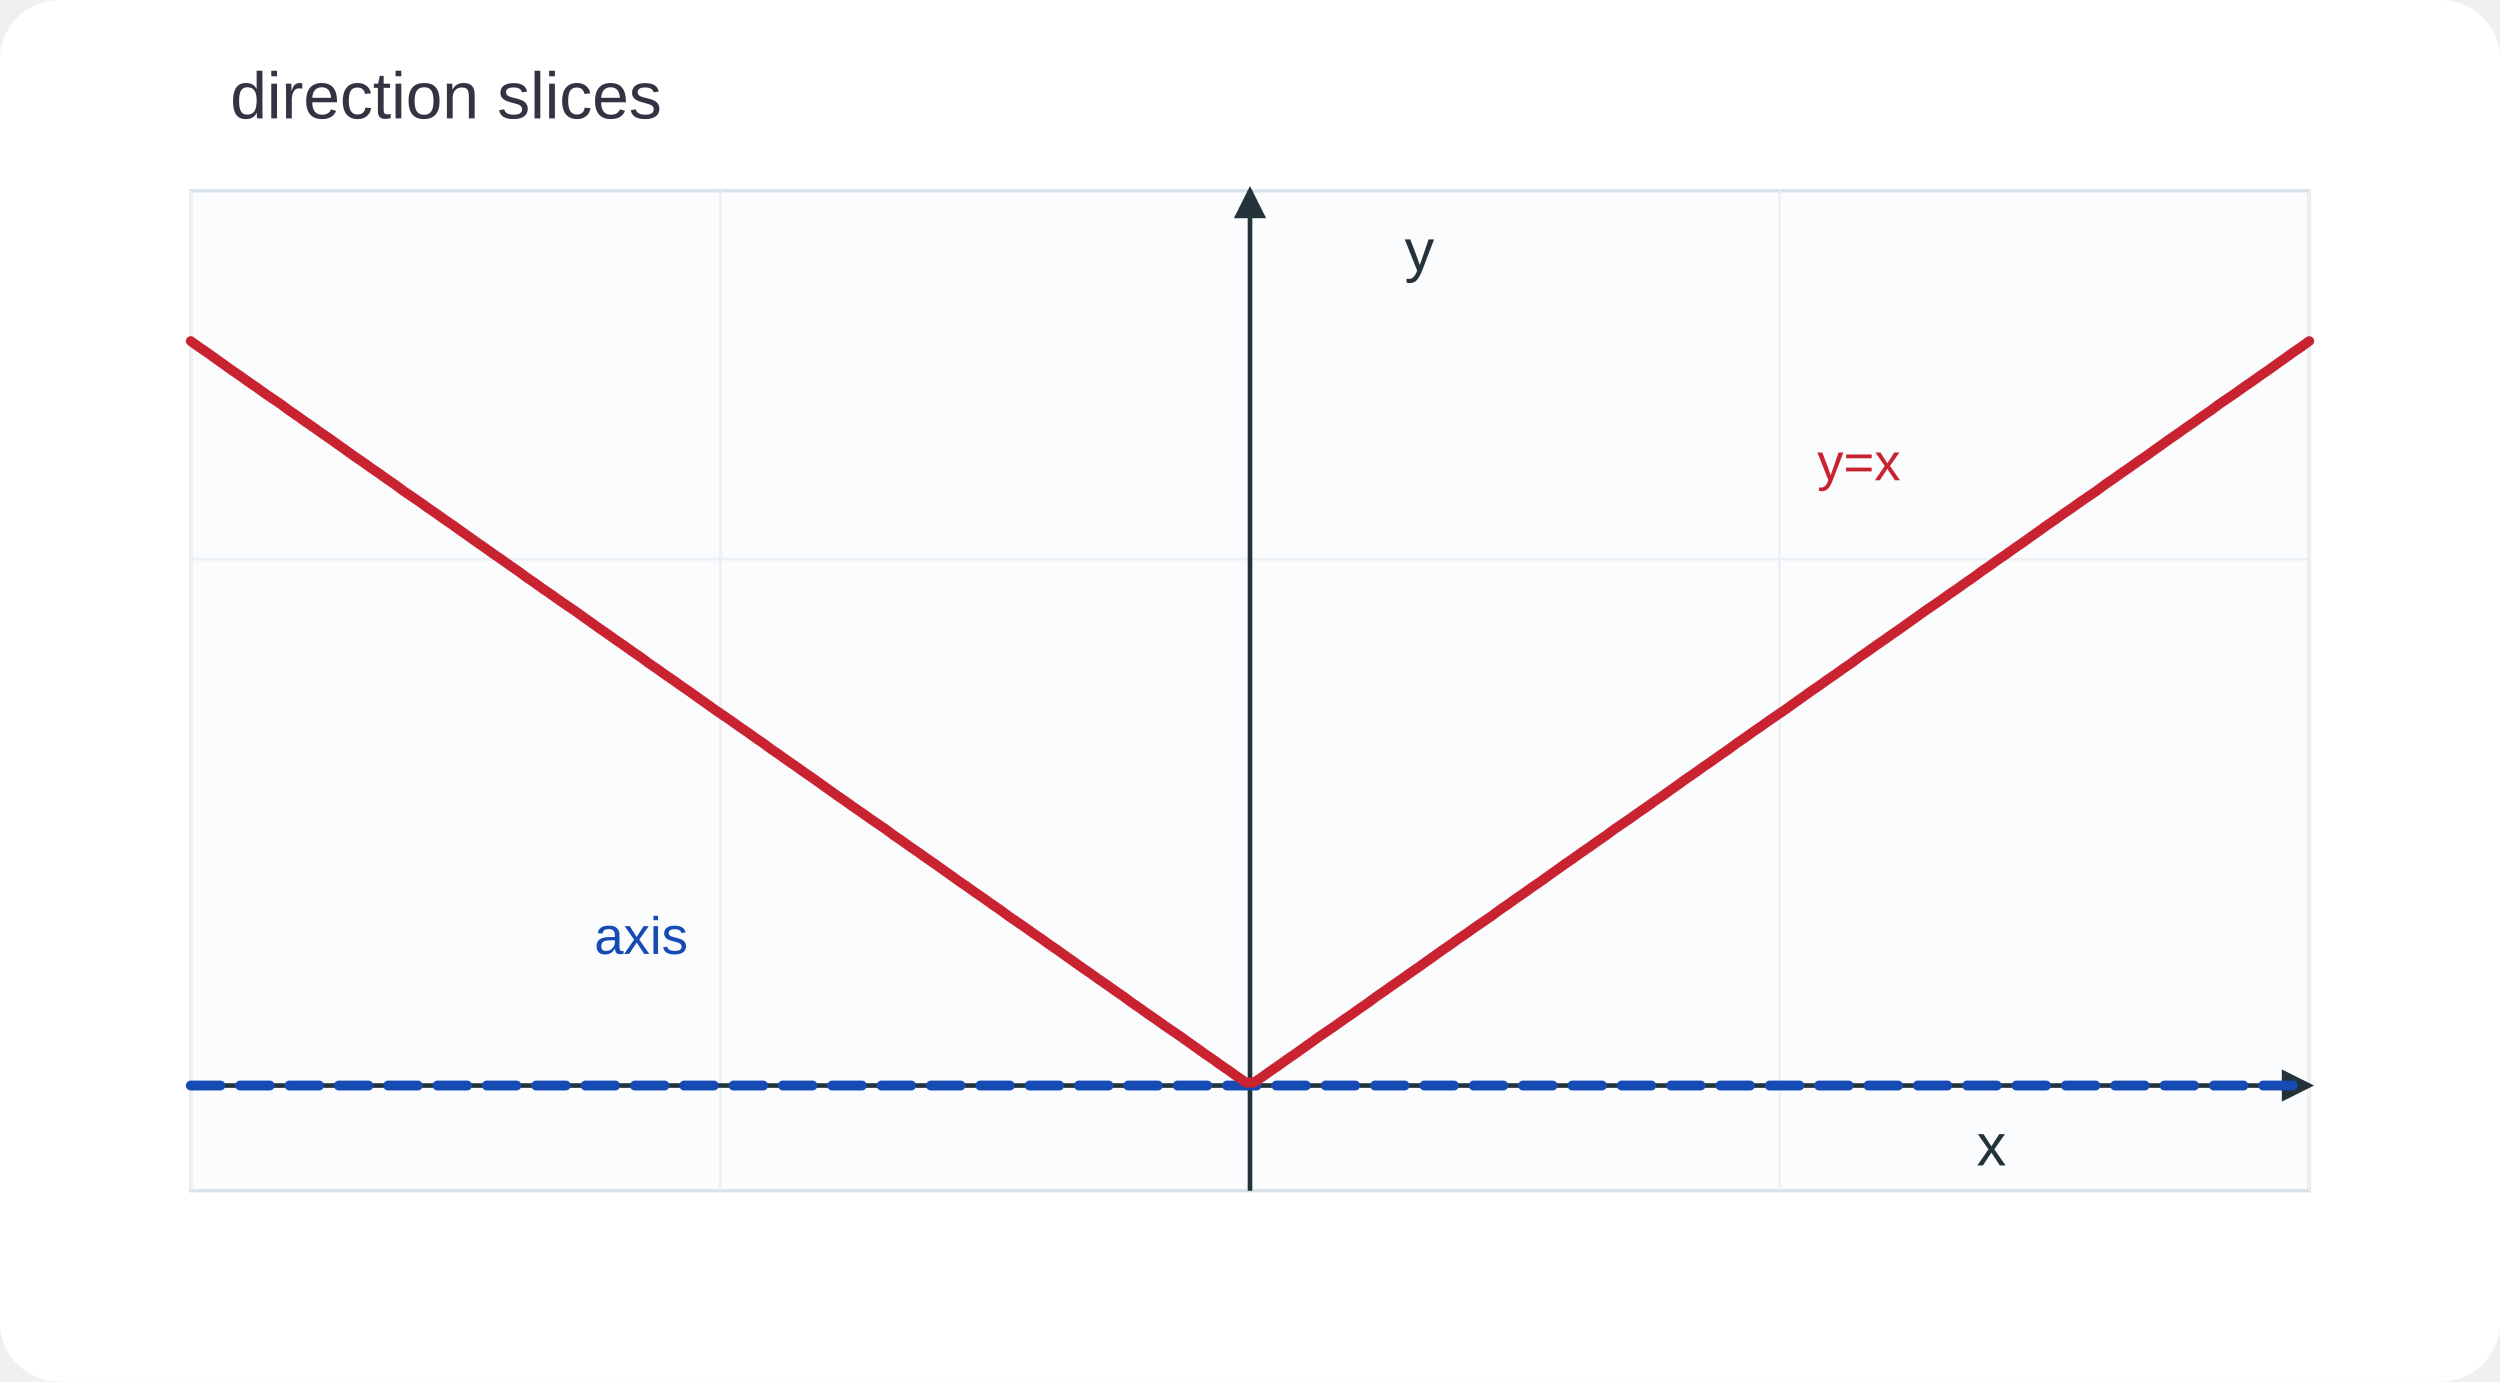
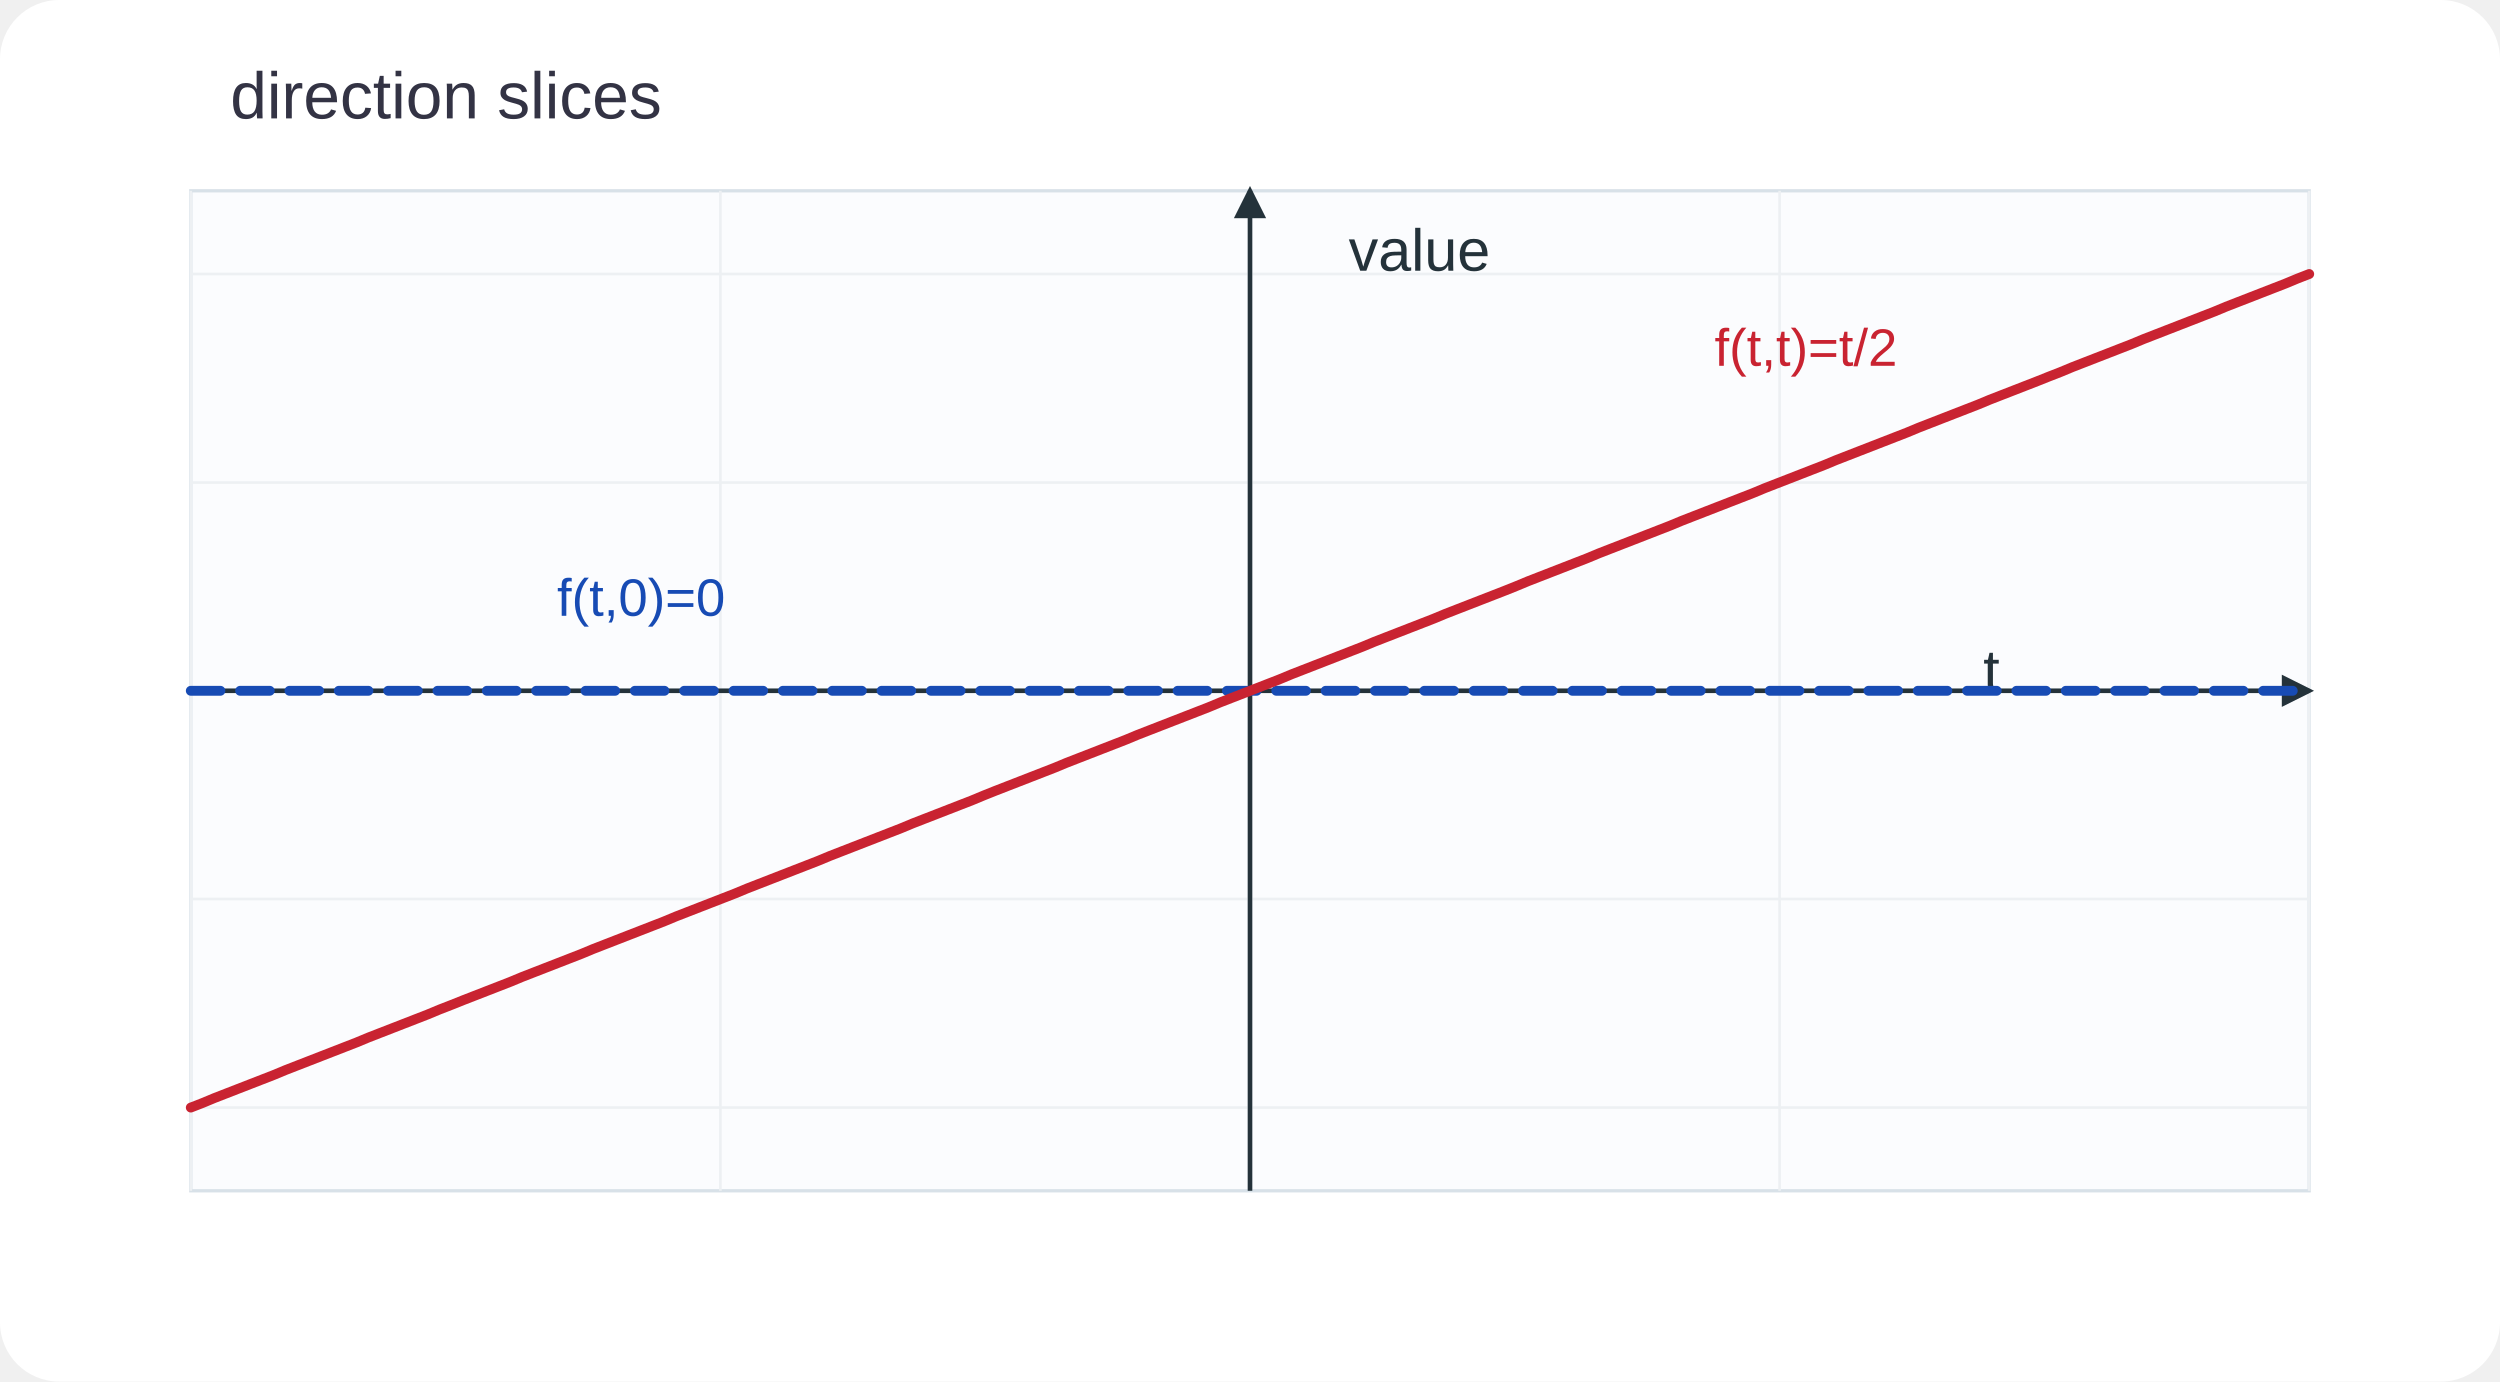
<svg xmlns="http://www.w3.org/2000/svg" width="760" height="420" viewBox="0 0 760 420" role="img" aria-label="direction slices">
  <defs>
    <marker id="arrow" viewBox="0 0 10 10" refX="8.5" refY="5" markerWidth="7" markerHeight="7" orient="auto-start-reverse">
      <path d="M 0 0 L 10 5 L 0 10 z" fill="#24323a" />
    </marker>
  </defs>
  <style>
  text { font-family: Arial, sans-serif; }
</style>
  <rect x="0" y="0" width="760" height="420" rx="18" fill="#ffffff" />
  <rect x="58" y="58" width="644" height="304" fill="#fbfcfe" stroke="#d8e1e8" stroke-width="1" />
  <line x1="58.0" y1="362.0" x2="58.0" y2="58.0" stroke="#edf0f3" stroke-width="0.8" fill="none" />
  <line x1="219.0" y1="362.0" x2="219.0" y2="58.0" stroke="#edf0f3" stroke-width="0.8" fill="none" />
  <line x1="380.0" y1="362.0" x2="380.0" y2="58.0" stroke="#d9e0e7" stroke-width="1.35" fill="none" />
  <line x1="541.0" y1="362.0" x2="541.0" y2="58.0" stroke="#edf0f3" stroke-width="0.8" fill="none" />
  <line x1="702.0" y1="362.0" x2="702.0" y2="58.0" stroke="#edf0f3" stroke-width="0.8" fill="none" />
-   <line x1="58.0" y1="330.0" x2="702.0" y2="330.0" stroke="#d9e0e7" stroke-width="1.35" fill="none" />
-   <line x1="58.0" y1="170.0" x2="702.0" y2="170.0" stroke="#edf0f3" stroke-width="0.8" fill="none" />
-   <line x1="58.0" y1="330.0" x2="702.0" y2="330.0" stroke="#24323a" stroke-width="1.4" fill="none" marker-end="url(#arrow)" />
+   <line x1="58.0" y1="336.7" x2="702.0" y2="336.7" stroke="#edf0f3" stroke-width="0.8" fill="none" />
+   <line x1="58.0" y1="273.3" x2="702.0" y2="273.3" stroke="#edf0f3" stroke-width="0.8" fill="none" />
+   <line x1="58.0" y1="210.0" x2="702.0" y2="210.0" stroke="#d9e0e7" stroke-width="1.35" fill="none" />
+   <line x1="58.0" y1="146.7" x2="702.0" y2="146.7" stroke="#edf0f3" stroke-width="0.8" fill="none" />
+   <line x1="58.0" y1="83.3" x2="702.0" y2="83.3" stroke="#edf0f3" stroke-width="0.8" fill="none" />
+   <line x1="58.0" y1="210.0" x2="702.0" y2="210.0" stroke="#24323a" stroke-width="1.4" fill="none" marker-end="url(#arrow)" />
  <line x1="380.0" y1="362.0" x2="380.0" y2="58.0" stroke="#24323a" stroke-width="1.4" fill="none" marker-end="url(#arrow)" />
-   <text x="605.4" y="354.3" fill="#24323a" font-size="18" text-anchor="middle">x</text>
-   <text x="431.5" y="82.3" fill="#24323a" font-size="18" text-anchor="middle">y</text>
+   <text x="605.4" y="210.1" fill="#24323a" font-size="18" text-anchor="middle">t</text>
+   <text x="431.5" y="82.3" fill="#24323a" font-size="18" text-anchor="middle">value</text>
  <text x="70" y="36" fill="#334" font-size="20">direction slices</text>
-   <polyline points="58.0,330.0 60.5,330.0 63.0,330.0 65.5,330.0 67.9,330.0 70.4,330.0 72.9,330.0 75.4,330.0 77.9,330.0 80.4,330.0 82.9,330.0 85.4,330.0 87.8,330.0 90.3,330.0 92.8,330.0 95.3,330.0 97.8,330.0 100.3,330.0 102.8,330.0 105.2,330.0 107.7,330.0 110.2,330.0 112.7,330.0 115.2,330.0 117.7,330.0 120.2,330.0 122.6,330.0 125.1,330.0 127.6,330.0 130.1,330.0 132.6,330.0 135.1,330.0 137.6,330.0 140.1,330.0 142.5,330.0 145.0,330.0 147.5,330.0 150.0,330.0 152.5,330.0 155.0,330.0 157.5,330.0 159.9,330.0 162.4,330.0 164.9,330.0 167.4,330.0 169.9,330.0 172.4,330.0 174.9,330.0 177.4,330.0 179.8,330.0 182.3,330.0 184.8,330.0 187.3,330.0 189.8,330.0 192.3,330.0 194.8,330.0 197.2,330.0 199.7,330.0 202.2,330.0 204.7,330.0 207.2,330.0 209.7,330.0 212.2,330.0 214.6,330.0 217.1,330.0 219.6,330.0 222.1,330.0 224.6,330.0 227.1,330.0 229.6,330.0 232.1,330.0 234.5,330.0 237.0,330.0 239.5,330.0 242.0,330.0 244.5,330.0 247.0,330.0 249.5,330.0 251.9,330.0 254.4,330.0 256.9,330.0 259.4,330.0 261.9,330.0 264.4,330.0 266.9,330.0 269.4,330.0 271.8,330.0 274.3,330.0 276.8,330.0 279.3,330.0 281.8,330.0 284.3,330.0 286.8,330.0 289.2,330.0 291.7,330.0 294.2,330.0 296.7,330.0 299.2,330.0 301.7,330.0 304.2,330.0 306.6,330.0 309.1,330.0 311.6,330.0 314.1,330.0 316.6,330.0 319.1,330.0 321.6,330.0 324.1,330.0 326.5,330.0 329.0,330.0 331.5,330.0 334.0,330.0 336.5,330.0 339.0,330.0 341.5,330.0 343.9,330.0 346.4,330.0 348.9,330.0 351.4,330.0 353.9,330.0 356.4,330.0 358.9,330.0 361.4,330.0 363.8,330.0 366.3,330.0 368.8,330.0 371.3,330.0 373.8,330.0 376.3,330.0 378.8,330.0 381.2,330.0 383.7,330.0 386.2,330.0 388.7,330.0 391.2,330.0 393.7,330.0 396.2,330.0 398.6,330.0 401.1,330.0 403.6,330.0 406.1,330.0 408.6,330.0 411.1,330.0 413.6,330.0 416.1,330.0 418.5,330.0 421.0,330.0 423.5,330.0 426.0,330.0 428.5,330.0 431.0,330.0 433.5,330.0 435.9,330.0 438.4,330.0 440.9,330.0 443.4,330.0 445.9,330.0 448.4,330.0 450.9,330.0 453.4,330.0 455.8,330.0 458.3,330.0 460.8,330.0 463.3,330.0 465.8,330.0 468.3,330.0 470.8,330.0 473.2,330.0 475.7,330.0 478.2,330.0 480.7,330.0 483.2,330.0 485.7,330.0 488.2,330.0 490.6,330.0 493.1,330.0 495.6,330.0 498.1,330.0 500.6,330.0 503.1,330.0 505.6,330.0 508.1,330.0 510.5,330.0 513.0,330.0 515.5,330.0 518.0,330.0 520.5,330.0 523.0,330.0 525.5,330.0 527.9,330.0 530.4,330.0 532.9,330.0 535.4,330.0 537.9,330.0 540.4,330.0 542.9,330.0 545.4,330.0 547.8,330.0 550.3,330.0 552.8,330.0 555.3,330.0 557.8,330.0 560.3,330.0 562.8,330.0 565.2,330.0 567.7,330.0 570.2,330.0 572.7,330.0 575.2,330.0 577.7,330.0 580.2,330.0 582.6,330.0 585.1,330.0 587.6,330.0 590.1,330.0 592.6,330.0 595.1,330.0 597.6,330.0 600.1,330.0 602.5,330.0 605.0,330.0 607.5,330.0 610.0,330.0 612.5,330.0 615.0,330.0 617.5,330.0 619.9,330.0 622.4,330.0 624.9,330.0 627.4,330.0 629.9,330.0 632.4,330.0 634.9,330.0 637.4,330.0 639.8,330.0 642.3,330.0 644.8,330.0 647.3,330.0 649.8,330.0 652.3,330.0 654.8,330.0 657.2,330.0 659.7,330.0 662.2,330.0 664.7,330.0 667.2,330.0 669.7,330.0 672.2,330.0 674.6,330.0 677.1,330.0 679.6,330.0 682.1,330.0 684.6,330.0 687.1,330.0 689.6,330.0 692.1,330.0 694.5,330.0 697.0,330.0 699.5,330.0 702.0,330.0" fill="none" stroke="#174bb4" stroke-width="3" stroke-linecap="round" stroke-linejoin="round" stroke-dasharray="9 6" />
-   <polyline points="58.0,103.7 60.5,105.5 63.0,107.2 65.5,109.0 67.9,110.7 70.4,112.5 72.9,114.2 75.4,116.0 77.9,117.7 80.4,119.5 82.9,121.2 85.4,122.9 87.8,124.7 90.3,126.4 92.8,128.2 95.3,129.9 97.8,131.7 100.3,133.4 102.8,135.2 105.2,136.9 107.7,138.7 110.2,140.4 112.7,142.2 115.2,143.9 117.7,145.7 120.2,147.4 122.6,149.2 125.1,150.9 127.6,152.6 130.1,154.4 132.6,156.1 135.1,157.9 137.6,159.6 140.1,161.4 142.5,163.1 145.0,164.9 147.5,166.6 150.0,168.4 152.5,170.1 155.0,171.9 157.5,173.6 159.9,175.4 162.4,177.1 164.9,178.9 167.4,180.6 169.9,182.4 172.4,184.1 174.9,185.8 177.4,187.6 179.8,189.3 182.3,191.1 184.8,192.8 187.3,194.6 189.8,196.3 192.3,198.1 194.8,199.8 197.2,201.6 199.7,203.3 202.2,205.1 204.7,206.8 207.2,208.6 209.7,210.3 212.2,212.1 214.6,213.8 217.1,215.6 219.6,217.3 222.1,219.0 224.6,220.8 227.1,222.5 229.6,224.3 232.1,226.0 234.5,227.8 237.0,229.5 239.5,231.3 242.0,233.0 244.5,234.8 247.0,236.5 249.5,238.3 251.9,240.0 254.4,241.8 256.9,243.5 259.4,245.3 261.9,247.0 264.4,248.8 266.9,250.5 269.4,252.2 271.8,254.0 274.3,255.7 276.8,257.5 279.3,259.2 281.8,261.0 284.3,262.7 286.8,264.5 289.2,266.2 291.7,268.0 294.2,269.7 296.7,271.5 299.2,273.2 301.7,275.0 304.2,276.7 306.6,278.5 309.1,280.2 311.6,281.9 314.1,283.7 316.6,285.4 319.1,287.2 321.6,288.9 324.1,290.7 326.5,292.4 329.0,294.2 331.5,295.9 334.0,297.7 336.5,299.4 339.0,301.2 341.5,302.9 343.9,304.7 346.4,306.4 348.9,308.2 351.4,309.9 353.9,311.7 356.4,313.4 358.9,315.1 361.4,316.9 363.8,318.6 366.3,320.4 368.8,322.1 371.3,323.9 373.8,325.6 376.3,327.4 378.8,329.1 381.2,329.1 383.7,327.4 386.2,325.6 388.7,323.9 391.2,322.1 393.7,320.4 396.2,318.6 398.6,316.9 401.1,315.1 403.6,313.4 406.1,311.7 408.6,309.9 411.1,308.2 413.6,306.4 416.1,304.7 418.5,302.9 421.0,301.2 423.5,299.4 426.0,297.7 428.5,295.9 431.0,294.2 433.5,292.4 435.9,290.7 438.4,288.9 440.9,287.2 443.4,285.4 445.9,283.7 448.4,281.9 450.9,280.2 453.4,278.5 455.8,276.7 458.3,275.0 460.8,273.2 463.3,271.5 465.8,269.7 468.3,268.0 470.8,266.2 473.2,264.5 475.7,262.7 478.2,261.0 480.7,259.2 483.2,257.5 485.7,255.7 488.2,254.0 490.6,252.2 493.1,250.5 495.6,248.8 498.1,247.0 500.6,245.3 503.1,243.5 505.6,241.8 508.1,240.0 510.5,238.3 513.0,236.5 515.5,234.8 518.0,233.0 520.5,231.3 523.0,229.5 525.5,227.8 527.9,226.0 530.4,224.3 532.9,222.5 535.4,220.8 537.9,219.0 540.4,217.3 542.9,215.6 545.4,213.8 547.8,212.1 550.3,210.3 552.8,208.6 555.3,206.8 557.8,205.1 560.3,203.3 562.8,201.6 565.2,199.8 567.7,198.1 570.2,196.3 572.7,194.6 575.2,192.8 577.7,191.1 580.2,189.3 582.6,187.6 585.1,185.8 587.6,184.1 590.1,182.4 592.6,180.6 595.1,178.9 597.6,177.1 600.1,175.4 602.5,173.6 605.0,171.9 607.5,170.1 610.0,168.4 612.5,166.6 615.0,164.9 617.5,163.1 619.9,161.4 622.4,159.6 624.9,157.9 627.4,156.1 629.9,154.4 632.4,152.6 634.9,150.9 637.4,149.2 639.8,147.4 642.3,145.7 644.8,143.9 647.3,142.2 649.8,140.4 652.3,138.7 654.8,136.9 657.2,135.2 659.7,133.4 662.2,131.7 664.7,129.9 667.2,128.2 669.7,126.4 672.2,124.7 674.6,122.9 677.1,121.2 679.6,119.5 682.1,117.7 684.6,116.0 687.1,114.2 689.6,112.5 692.1,110.7 694.5,109.0 697.0,107.2 699.5,105.5 702.0,103.7" fill="none" stroke="#c92331" stroke-width="3" stroke-linecap="round" stroke-linejoin="round" />
-   <text x="194.9" y="290.0" fill="#174bb4" font-size="16" text-anchor="middle">axis</text>
-   <text x="565.1" y="146.0" fill="#c92331" font-size="16" text-anchor="middle">y=x</text>
+   <polyline points="58.0,210.0 61.6,210.0 65.2,210.0 68.8,210.0 72.4,210.0 76.0,210.0 79.6,210.0 83.2,210.0 86.8,210.0 90.4,210.0 94.0,210.0 97.6,210.0 101.2,210.0 104.8,210.0 108.4,210.0 112.0,210.0 115.6,210.0 119.2,210.0 122.8,210.0 126.4,210.0 130.0,210.0 133.6,210.0 137.2,210.0 140.7,210.0 144.3,210.0 147.9,210.0 151.5,210.0 155.1,210.0 158.7,210.0 162.3,210.0 165.9,210.0 169.5,210.0 173.1,210.0 176.7,210.0 180.3,210.0 183.9,210.0 187.5,210.0 191.1,210.0 194.7,210.0 198.3,210.0 201.9,210.0 205.5,210.0 209.1,210.0 212.7,210.0 216.3,210.0 219.9,210.0 223.5,210.0 227.1,210.0 230.7,210.0 234.3,210.0 237.9,210.0 241.5,210.0 245.1,210.0 248.7,210.0 252.3,210.0 255.9,210.0 259.5,210.0 263.1,210.0 266.7,210.0 270.3,210.0 273.9,210.0 277.5,210.0 281.1,210.0 284.7,210.0 288.3,210.0 291.9,210.0 295.5,210.0 299.1,210.0 302.6,210.0 306.2,210.0 309.8,210.0 313.4,210.0 317.0,210.0 320.6,210.0 324.2,210.0 327.8,210.0 331.4,210.0 335.0,210.0 338.6,210.0 342.2,210.0 345.8,210.0 349.4,210.0 353.0,210.0 356.6,210.0 360.2,210.0 363.8,210.0 367.4,210.0 371.0,210.0 374.6,210.0 378.2,210.0 381.8,210.0 385.4,210.0 389.0,210.0 392.6,210.0 396.2,210.0 399.8,210.0 403.4,210.0 407.0,210.0 410.6,210.0 414.2,210.0 417.8,210.0 421.4,210.0 425.0,210.0 428.6,210.0 432.2,210.0 435.8,210.0 439.4,210.0 443.0,210.0 446.6,210.0 450.2,210.0 453.8,210.0 457.4,210.0 460.9,210.0 464.5,210.0 468.1,210.0 471.7,210.0 475.3,210.0 478.9,210.0 482.5,210.0 486.1,210.0 489.7,210.0 493.3,210.0 496.9,210.0 500.5,210.0 504.1,210.0 507.7,210.0 511.3,210.0 514.9,210.0 518.5,210.0 522.1,210.0 525.7,210.0 529.3,210.0 532.9,210.0 536.5,210.0 540.1,210.0 543.7,210.0 547.3,210.0 550.9,210.0 554.5,210.0 558.1,210.0 561.7,210.0 565.3,210.0 568.9,210.0 572.5,210.0 576.1,210.0 579.7,210.0 583.3,210.0 586.9,210.0 590.5,210.0 594.1,210.0 597.7,210.0 601.3,210.0 604.9,210.0 608.5,210.0 612.1,210.0 615.7,210.0 619.3,210.0 622.8,210.0 626.4,210.0 630.0,210.0 633.6,210.0 637.2,210.0 640.8,210.0 644.4,210.0 648.0,210.0 651.6,210.0 655.2,210.0 658.8,210.0 662.4,210.0 666.0,210.0 669.6,210.0 673.2,210.0 676.8,210.0 680.4,210.0 684.0,210.0 687.6,210.0 691.2,210.0 694.8,210.0 698.4,210.0 702.0,210.0" fill="none" stroke="#174bb4" stroke-width="3" stroke-linecap="round" stroke-linejoin="round" stroke-dasharray="9 6" />
+   <polyline points="58.0,336.7 61.6,335.3 65.2,333.8 68.8,332.4 72.4,331.0 76.0,329.6 79.6,328.2 83.2,326.8 86.8,325.3 90.4,323.9 94.0,322.5 97.6,321.1 101.2,319.7 104.8,318.3 108.4,316.9 112.0,315.4 115.6,314.0 119.2,312.6 122.8,311.2 126.4,309.8 130.0,308.4 133.6,306.9 137.2,305.5 140.7,304.1 144.3,302.7 147.9,301.3 151.5,299.9 155.1,298.5 158.7,297.0 162.3,295.6 165.9,294.2 169.5,292.8 173.1,291.4 176.7,290.0 180.3,288.5 183.9,287.1 187.5,285.7 191.1,284.3 194.7,282.9 198.3,281.5 201.9,280.1 205.5,278.6 209.1,277.2 212.7,275.8 216.3,274.4 219.9,273.0 223.5,271.6 227.1,270.1 230.7,268.7 234.3,267.3 237.9,265.9 241.5,264.5 245.1,263.1 248.7,261.7 252.3,260.2 255.9,258.8 259.5,257.4 263.1,256.0 266.7,254.6 270.3,253.2 273.9,251.8 277.5,250.3 281.1,248.9 284.7,247.5 288.3,246.1 291.9,244.7 295.5,243.3 299.1,241.8 302.6,240.4 306.2,239.0 309.8,237.6 313.4,236.2 317.0,234.8 320.6,233.4 324.2,231.9 327.8,230.5 331.4,229.1 335.0,227.7 338.6,226.3 342.2,224.9 345.8,223.4 349.4,222.0 353.0,220.6 356.6,219.2 360.2,217.8 363.8,216.4 367.4,215.0 371.0,213.5 374.6,212.1 378.2,210.7 381.8,209.3 385.4,207.9 389.0,206.5 392.6,205.0 396.2,203.6 399.8,202.2 403.4,200.8 407.0,199.4 410.6,198.0 414.2,196.6 417.8,195.1 421.4,193.7 425.0,192.3 428.6,190.9 432.2,189.5 435.8,188.1 439.4,186.6 443.0,185.2 446.6,183.8 450.2,182.4 453.8,181.0 457.4,179.6 460.9,178.2 464.5,176.7 468.1,175.3 471.7,173.9 475.3,172.5 478.9,171.1 482.5,169.7 486.1,168.2 489.7,166.8 493.3,165.4 496.9,164.0 500.5,162.6 504.1,161.2 507.7,159.8 511.3,158.3 514.9,156.9 518.5,155.5 522.1,154.1 525.7,152.7 529.3,151.3 532.9,149.9 536.5,148.4 540.1,147.0 543.7,145.6 547.3,144.2 550.9,142.8 554.5,141.4 558.1,139.9 561.7,138.5 565.3,137.1 568.9,135.7 572.5,134.3 576.1,132.9 579.7,131.5 583.3,130.0 586.9,128.6 590.5,127.2 594.1,125.8 597.7,124.4 601.3,123.0 604.9,121.5 608.5,120.1 612.1,118.7 615.7,117.3 619.3,115.9 622.8,114.5 626.4,113.1 630.0,111.6 633.6,110.2 637.2,108.8 640.8,107.4 644.4,106.0 648.0,104.6 651.6,103.1 655.2,101.7 658.8,100.3 662.4,98.9 666.0,97.5 669.6,96.1 673.2,94.7 676.8,93.2 680.4,91.8 684.0,90.4 687.6,89.0 691.2,87.6 694.8,86.2 698.4,84.7 702.0,83.3" fill="none" stroke="#c92331" stroke-width="3" stroke-linecap="round" stroke-linejoin="round" />
+   <text x="194.9" y="187.2" fill="#174bb4" font-size="16" text-anchor="middle">f(t,0)=0</text>
+   <text x="549.0" y="111.2" fill="#c92331" font-size="16" text-anchor="middle">f(t,t)=t/2</text>
</svg>
